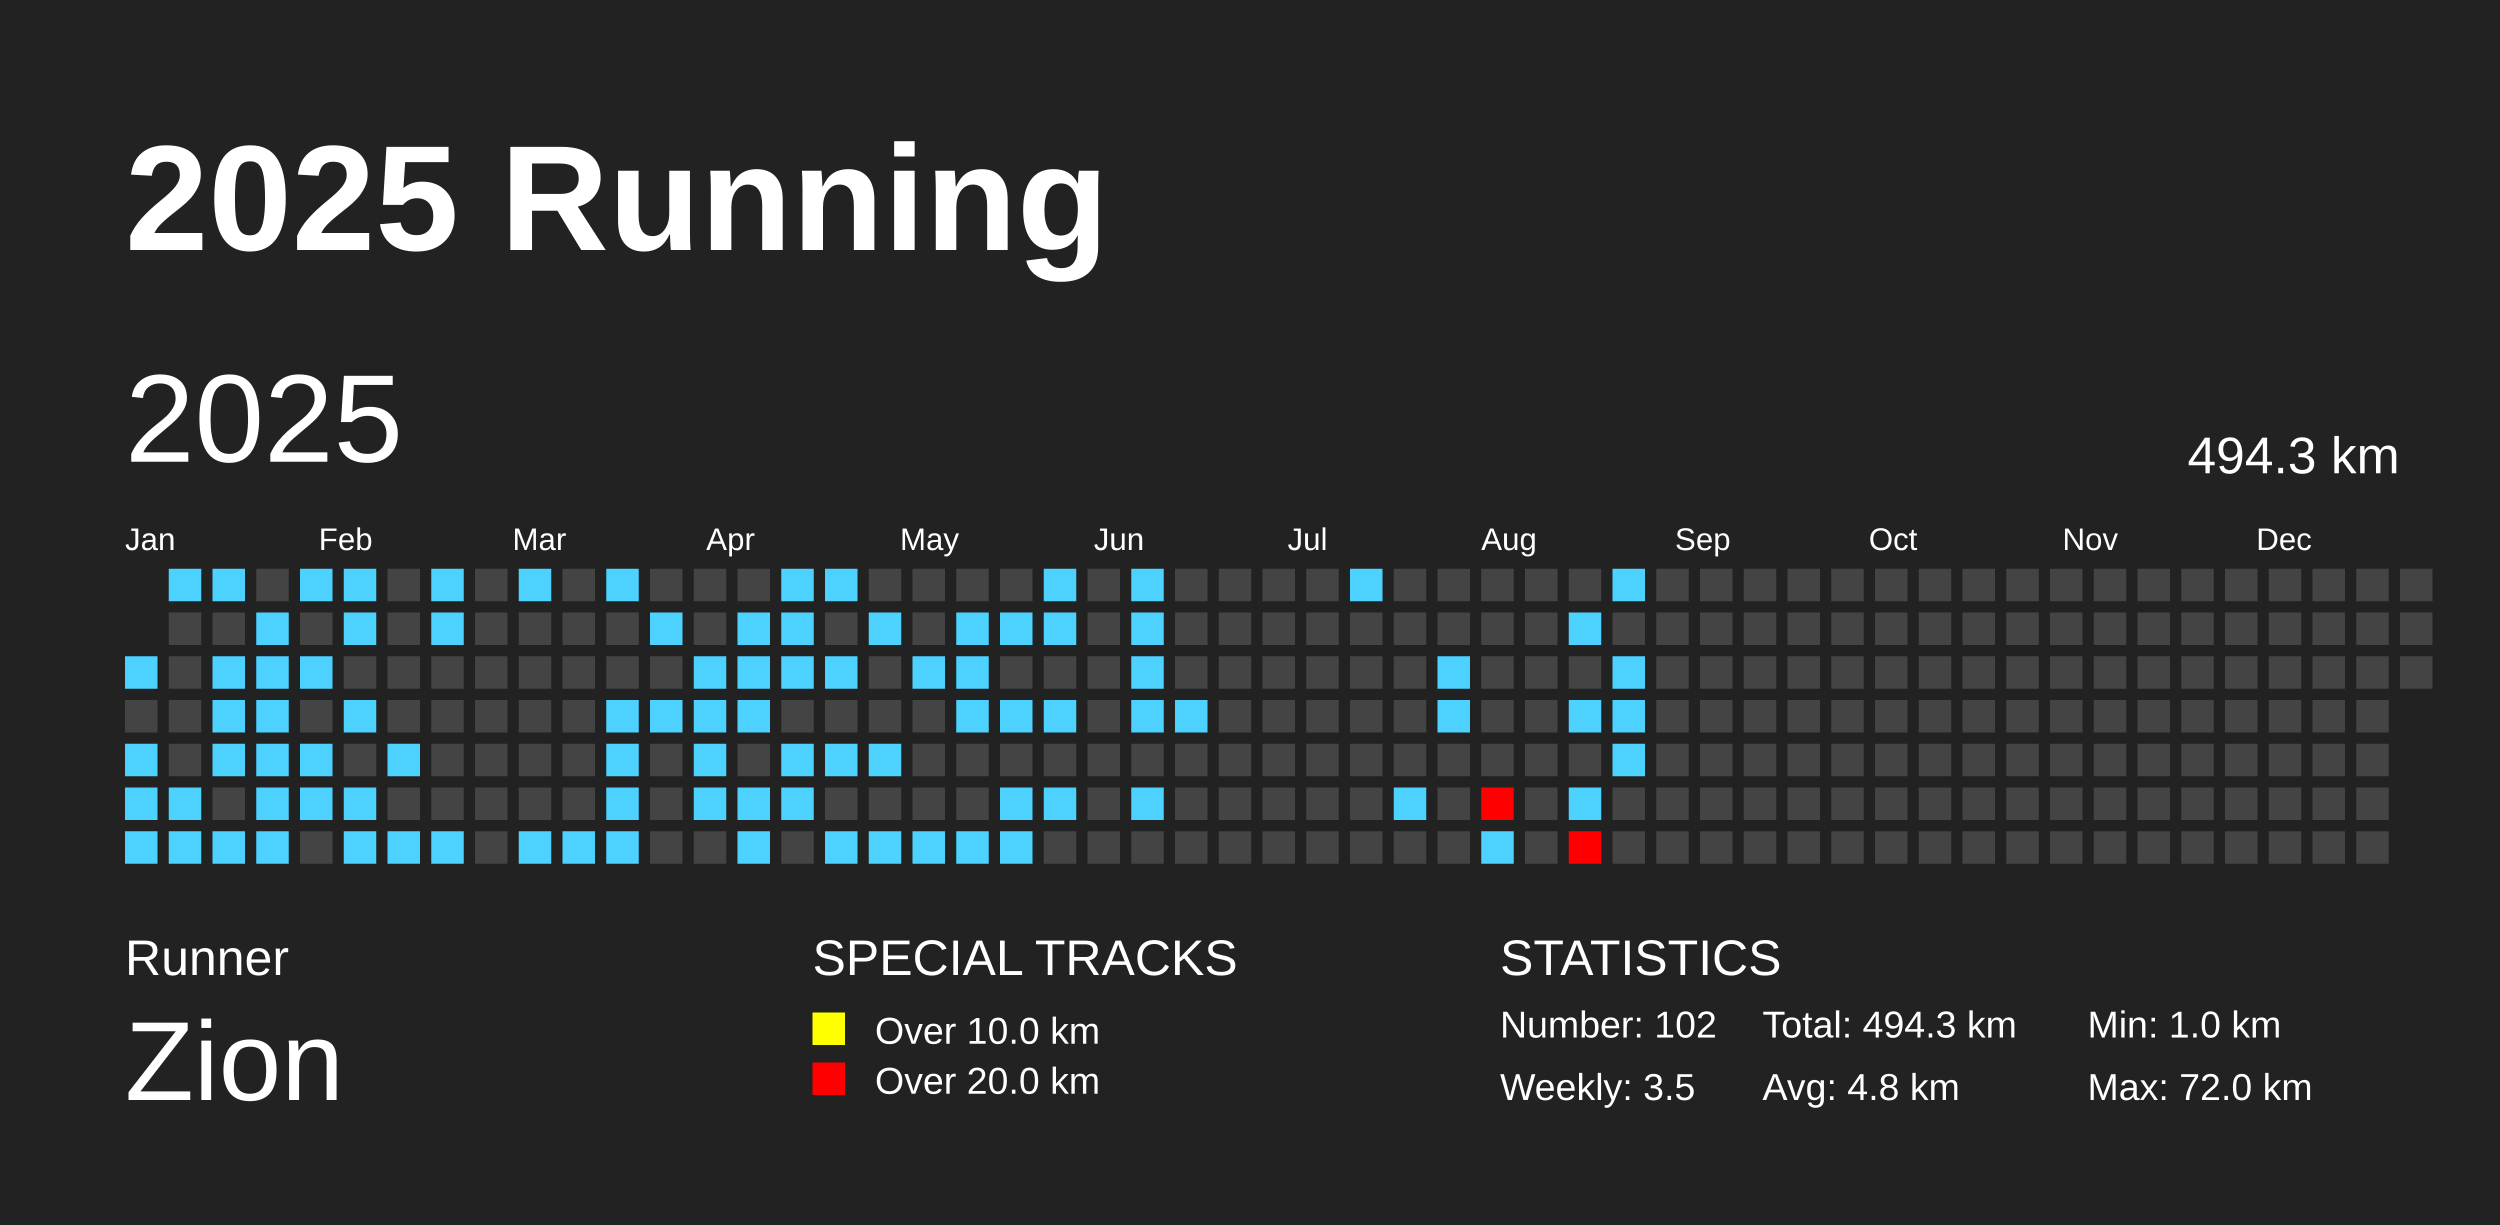
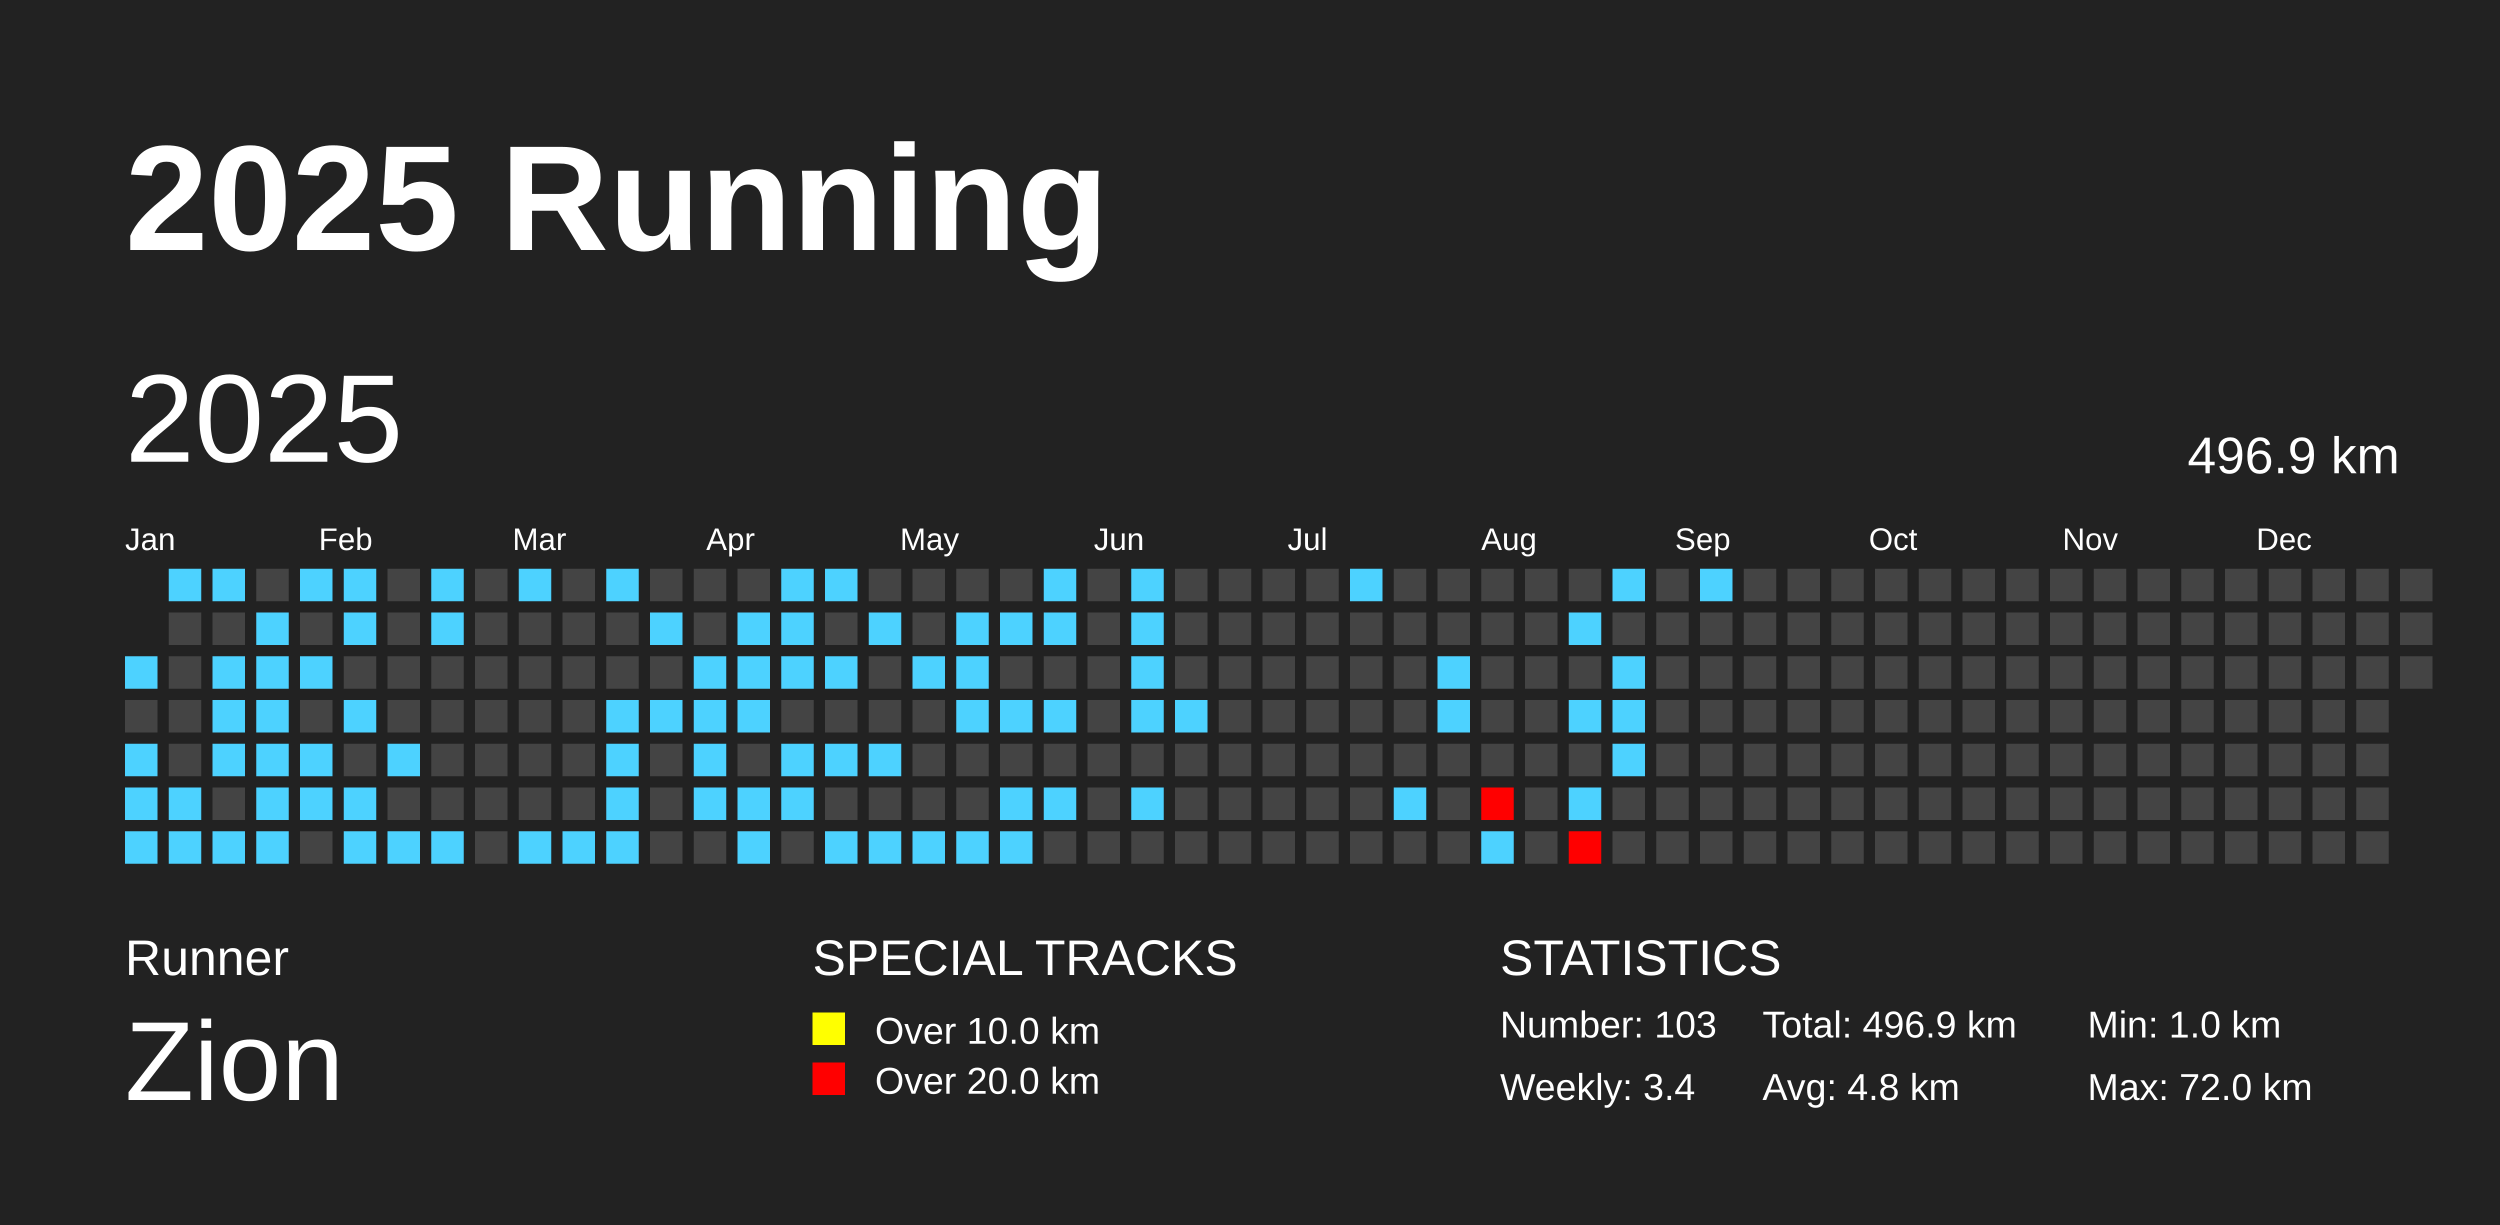
<svg xmlns="http://www.w3.org/2000/svg" baseProfile="full" height="98mm" version="1.1" viewBox="0,0,200,98" width="200mm">
  <defs />
  <rect fill="#222222" height="98" width="200" x="0" y="0" />
  <text fill="#FFFFFF" style="font-size:12px; font-family:Arial; font-weight:bold;" x="10" y="20">2025 Running</text>
  <text fill="#FFFFFF" style="font-size:4px; font-family:Arial" x="10" y="78">Runner</text>
  <text fill="#FFFFFF" style="font-size:9px; font-family:Arial" x="10" y="88">Zion</text>
  <text fill="#FFFFFF" style="font-size:4px; font-family:Arial" x="65" y="78">SPECIAL TRACKS</text>
  <rect fill="yellow" height="2.6" width="2.6" x="65" y="81" />
  <text fill="#FFFFFF" style="font-size:3px; font-family:Arial" x="70" y="83.5">Over 10.0 km</text>
  <rect fill="red" height="2.6" width="2.6" x="65" y="85" />
  <text fill="#FFFFFF" style="font-size:3px; font-family:Arial" x="70" y="87.5">Over 20.0 km</text>
  <text fill="#FFFFFF" style="font-size:4px; font-family:Arial" x="120" y="78">STATISTICS</text>
-   <text fill="#FFFFFF" style="font-size:3px; font-family:Arial" x="120" y="83">Number: 102</text>
-   <text fill="#FFFFFF" style="font-size:3px; font-family:Arial" x="120" y="88">Weekly: 3.5</text>
-   <text fill="#FFFFFF" style="font-size:3px; font-family:Arial" x="141" y="83">Total: 494.3 km</text>
+   <text fill="#FFFFFF" style="font-size:3px; font-family:Arial" x="120" y="83">Number: 103</text>
+   <text fill="#FFFFFF" style="font-size:3px; font-family:Arial" x="120" y="88">Weekly: 3.4</text>
+   <text fill="#FFFFFF" style="font-size:3px; font-family:Arial" x="141" y="83">Total: 496.9 km</text>
  <text fill="#FFFFFF" style="font-size:3px; font-family:Arial" x="141" y="88">Avg: 4.8 km</text>
  <text fill="#FFFFFF" style="font-size:3px; font-family:Arial" x="167" y="83">Min: 1.0 km</text>
  <text fill="#FFFFFF" style="font-size:3px; font-family:Arial" x="167" y="88">Max: 72.0 km</text>
  <text dominant-baseline="hanging" fill="#FFFFFF" style="font-size:10.0px; font-family:Arial;" x="10" y="30">2025</text>
-   <text dominant-baseline="hanging" fill="#FFFFFF" style="font-size:4.125px; font-family:Arial;" x="175" y="35">494.3 km</text>
+   <text dominant-baseline="hanging" fill="#FFFFFF" style="font-size:4.125px; font-family:Arial;" x="175" y="35">496.9 km</text>
  <text fill="#FFFFFF" style="font-size:2.5px; font-family:Arial" x="10.0" y="44">Jan</text>
  <text fill="#FFFFFF" style="font-size:2.5px; font-family:Arial" x="25.5" y="44">Feb</text>
  <text fill="#FFFFFF" style="font-size:2.5px; font-family:Arial" x="41.0" y="44">Mar</text>
  <text fill="#FFFFFF" style="font-size:2.5px; font-family:Arial" x="56.5" y="44">Apr</text>
  <text fill="#FFFFFF" style="font-size:2.5px; font-family:Arial" x="72.0" y="44">May</text>
  <text fill="#FFFFFF" style="font-size:2.5px; font-family:Arial" x="87.5" y="44">Jun</text>
  <text fill="#FFFFFF" style="font-size:2.5px; font-family:Arial" x="103.0" y="44">Jul</text>
  <text fill="#FFFFFF" style="font-size:2.5px; font-family:Arial" x="118.5" y="44">Aug</text>
  <text fill="#FFFFFF" style="font-size:2.5px; font-family:Arial" x="134.0" y="44">Sep</text>
  <text fill="#FFFFFF" style="font-size:2.5px; font-family:Arial" x="149.5" y="44">Oct</text>
  <text fill="#FFFFFF" style="font-size:2.5px; font-family:Arial" x="165.0" y="44">Nov</text>
  <text fill="#FFFFFF" style="font-size:2.5px; font-family:Arial" x="180.5" y="44">Dec</text>
  <rect fill="#4dd2ff" height="2.6" width="2.6" x="10.0" y="52.5" />
  <rect fill="#444444" height="2.6" width="2.6" x="10.0" y="56.0" />
  <rect fill="#4dd2ff" height="2.6" width="2.6" x="10.0" y="59.5" />
  <rect fill="#4dd2ff" height="2.6" width="2.6" x="10.0" y="63.0" />
  <rect fill="#4dd2ff" height="2.6" width="2.6" x="10.0" y="66.5" />
  <rect fill="#4dd2ff" height="2.6" width="2.6" x="13.5" y="45.5" />
  <rect fill="#444444" height="2.6" width="2.6" x="13.5" y="49.0" />
  <rect fill="#444444" height="2.6" width="2.6" x="13.5" y="52.5" />
  <rect fill="#444444" height="2.6" width="2.6" x="13.5" y="56.0" />
  <rect fill="#444444" height="2.6" width="2.6" x="13.5" y="59.5" />
  <rect fill="#4dd2ff" height="2.6" width="2.6" x="13.5" y="63.0" />
  <rect fill="#4dd2ff" height="2.6" width="2.6" x="13.5" y="66.5" />
  <rect fill="#4dd2ff" height="2.6" width="2.6" x="17.0" y="45.5" />
  <rect fill="#444444" height="2.6" width="2.6" x="17.0" y="49.0" />
  <rect fill="#4dd2ff" height="2.6" width="2.6" x="17.0" y="52.5" />
  <rect fill="#4dd2ff" height="2.6" width="2.6" x="17.0" y="56.0" />
  <rect fill="#4dd2ff" height="2.6" width="2.6" x="17.0" y="59.5" />
  <rect fill="#444444" height="2.6" width="2.6" x="17.0" y="63.0" />
  <rect fill="#4dd2ff" height="2.6" width="2.6" x="17.0" y="66.5" />
  <rect fill="#444444" height="2.6" width="2.6" x="20.5" y="45.5" />
  <rect fill="#4dd2ff" height="2.6" width="2.6" x="20.5" y="49.0" />
  <rect fill="#4dd2ff" height="2.6" width="2.6" x="20.5" y="52.5" />
  <rect fill="#4dd2ff" height="2.6" width="2.6" x="20.5" y="56.0" />
  <rect fill="#4dd2ff" height="2.6" width="2.6" x="20.5" y="59.5" />
  <rect fill="#4dd2ff" height="2.6" width="2.6" x="20.5" y="63.0" />
  <rect fill="#4dd2ff" height="2.6" width="2.6" x="20.5" y="66.5" />
  <rect fill="#4dd2ff" height="2.6" width="2.6" x="24.0" y="45.5" />
  <rect fill="#444444" height="2.6" width="2.6" x="24.0" y="49.0" />
  <rect fill="#4dd2ff" height="2.6" width="2.6" x="24.0" y="52.5" />
  <rect fill="#444444" height="2.6" width="2.6" x="24.0" y="56.0" />
  <rect fill="#4dd2ff" height="2.6" width="2.6" x="24.0" y="59.5" />
  <rect fill="#4dd2ff" height="2.6" width="2.6" x="24.0" y="63.0" />
  <rect fill="#444444" height="2.6" width="2.6" x="24.0" y="66.5" />
  <rect fill="#4dd2ff" height="2.6" width="2.6" x="27.5" y="45.5" />
  <rect fill="#4dd2ff" height="2.6" width="2.6" x="27.5" y="49.0" />
  <rect fill="#444444" height="2.6" width="2.6" x="27.5" y="52.5" />
  <rect fill="#4dd2ff" height="2.6" width="2.6" x="27.5" y="56.0" />
  <rect fill="#444444" height="2.6" width="2.6" x="27.5" y="59.5" />
  <rect fill="#4dd2ff" height="2.6" width="2.6" x="27.5" y="63.0" />
  <rect fill="#4dd2ff" height="2.6" width="2.6" x="27.5" y="66.5" />
  <rect fill="#444444" height="2.6" width="2.6" x="31.0" y="45.5" />
  <rect fill="#444444" height="2.6" width="2.6" x="31.0" y="49.0" />
  <rect fill="#444444" height="2.6" width="2.6" x="31.0" y="52.5" />
  <rect fill="#444444" height="2.6" width="2.6" x="31.0" y="56.0" />
  <rect fill="#4dd2ff" height="2.6" width="2.6" x="31.0" y="59.5" />
  <rect fill="#444444" height="2.6" width="2.6" x="31.0" y="63.0" />
  <rect fill="#4dd2ff" height="2.6" width="2.6" x="31.0" y="66.5" />
  <rect fill="#4dd2ff" height="2.6" width="2.6" x="34.5" y="45.5" />
  <rect fill="#4dd2ff" height="2.6" width="2.6" x="34.5" y="49.0" />
  <rect fill="#444444" height="2.6" width="2.6" x="34.5" y="52.5" />
  <rect fill="#444444" height="2.6" width="2.6" x="34.5" y="56.0" />
  <rect fill="#444444" height="2.6" width="2.6" x="34.5" y="59.5" />
  <rect fill="#444444" height="2.6" width="2.6" x="34.5" y="63.0" />
  <rect fill="#4dd2ff" height="2.6" width="2.6" x="34.5" y="66.5" />
  <rect fill="#444444" height="2.6" width="2.6" x="38.0" y="45.5" />
  <rect fill="#444444" height="2.6" width="2.6" x="38.0" y="49.0" />
  <rect fill="#444444" height="2.6" width="2.6" x="38.0" y="52.5" />
  <rect fill="#444444" height="2.6" width="2.6" x="38.0" y="56.0" />
  <rect fill="#444444" height="2.6" width="2.6" x="38.0" y="59.5" />
  <rect fill="#444444" height="2.6" width="2.6" x="38.0" y="63.0" />
  <rect fill="#444444" height="2.6" width="2.6" x="38.0" y="66.5" />
  <rect fill="#4dd2ff" height="2.6" width="2.6" x="41.5" y="45.5" />
  <rect fill="#444444" height="2.6" width="2.6" x="41.5" y="49.0" />
  <rect fill="#444444" height="2.6" width="2.6" x="41.5" y="52.5" />
  <rect fill="#444444" height="2.6" width="2.6" x="41.5" y="56.0" />
  <rect fill="#444444" height="2.6" width="2.6" x="41.5" y="59.5" />
  <rect fill="#444444" height="2.6" width="2.6" x="41.5" y="63.0" />
  <rect fill="#4dd2ff" height="2.6" width="2.6" x="41.5" y="66.5" />
  <rect fill="#444444" height="2.6" width="2.6" x="45.0" y="45.5" />
  <rect fill="#444444" height="2.6" width="2.6" x="45.0" y="49.0" />
  <rect fill="#444444" height="2.6" width="2.6" x="45.0" y="52.5" />
  <rect fill="#444444" height="2.6" width="2.6" x="45.0" y="56.0" />
  <rect fill="#444444" height="2.6" width="2.6" x="45.0" y="59.5" />
  <rect fill="#444444" height="2.6" width="2.6" x="45.0" y="63.0" />
  <rect fill="#4dd2ff" height="2.6" width="2.6" x="45.0" y="66.5" />
  <rect fill="#4dd2ff" height="2.6" width="2.6" x="48.5" y="45.5" />
  <rect fill="#444444" height="2.6" width="2.6" x="48.5" y="49.0" />
  <rect fill="#444444" height="2.6" width="2.6" x="48.5" y="52.5" />
  <rect fill="#4dd2ff" height="2.6" width="2.6" x="48.5" y="56.0" />
  <rect fill="#4dd2ff" height="2.6" width="2.6" x="48.5" y="59.5" />
  <rect fill="#4dd2ff" height="2.6" width="2.6" x="48.5" y="63.0" />
  <rect fill="#4dd2ff" height="2.6" width="2.6" x="48.5" y="66.5" />
  <rect fill="#444444" height="2.6" width="2.6" x="52.0" y="45.5" />
  <rect fill="#4dd2ff" height="2.6" width="2.6" x="52.0" y="49.0" />
  <rect fill="#444444" height="2.6" width="2.6" x="52.0" y="52.5" />
  <rect fill="#4dd2ff" height="2.6" width="2.6" x="52.0" y="56.0" />
  <rect fill="#444444" height="2.6" width="2.6" x="52.0" y="59.5" />
  <rect fill="#444444" height="2.6" width="2.6" x="52.0" y="63.0" />
  <rect fill="#444444" height="2.6" width="2.6" x="52.0" y="66.5" />
  <rect fill="#444444" height="2.6" width="2.6" x="55.5" y="45.5" />
  <rect fill="#444444" height="2.6" width="2.6" x="55.5" y="49.0" />
  <rect fill="#4dd2ff" height="2.6" width="2.6" x="55.5" y="52.5" />
  <rect fill="#4dd2ff" height="2.6" width="2.6" x="55.5" y="56.0" />
  <rect fill="#4dd2ff" height="2.6" width="2.6" x="55.5" y="59.5" />
  <rect fill="#4dd2ff" height="2.6" width="2.6" x="55.5" y="63.0" />
  <rect fill="#444444" height="2.6" width="2.6" x="55.5" y="66.5" />
  <rect fill="#444444" height="2.6" width="2.6" x="59.0" y="45.5" />
  <rect fill="#4dd2ff" height="2.6" width="2.6" x="59.0" y="49.0" />
  <rect fill="#4dd2ff" height="2.6" width="2.6" x="59.0" y="52.5" />
  <rect fill="#4dd2ff" height="2.6" width="2.6" x="59.0" y="56.0" />
  <rect fill="#444444" height="2.6" width="2.6" x="59.0" y="59.5" />
  <rect fill="#4dd2ff" height="2.6" width="2.6" x="59.0" y="63.0" />
  <rect fill="#4dd2ff" height="2.6" width="2.6" x="59.0" y="66.5" />
  <rect fill="#4dd2ff" height="2.6" width="2.6" x="62.5" y="45.5" />
  <rect fill="#4dd2ff" height="2.6" width="2.6" x="62.5" y="49.0" />
  <rect fill="#4dd2ff" height="2.6" width="2.6" x="62.5" y="52.5" />
  <rect fill="#444444" height="2.6" width="2.6" x="62.5" y="56.0" />
  <rect fill="#4dd2ff" height="2.6" width="2.6" x="62.5" y="59.5" />
  <rect fill="#4dd2ff" height="2.6" width="2.6" x="62.5" y="63.0" />
  <rect fill="#444444" height="2.6" width="2.6" x="62.5" y="66.5" />
  <rect fill="#4dd2ff" height="2.6" width="2.6" x="66.0" y="45.5" />
  <rect fill="#444444" height="2.6" width="2.6" x="66.0" y="49.0" />
  <rect fill="#4dd2ff" height="2.6" width="2.6" x="66.0" y="52.5" />
  <rect fill="#444444" height="2.6" width="2.6" x="66.0" y="56.0" />
  <rect fill="#4dd2ff" height="2.6" width="2.6" x="66.0" y="59.5" />
  <rect fill="#444444" height="2.6" width="2.6" x="66.0" y="63.0" />
  <rect fill="#4dd2ff" height="2.6" width="2.6" x="66.0" y="66.5" />
  <rect fill="#444444" height="2.6" width="2.6" x="69.5" y="45.5" />
  <rect fill="#4dd2ff" height="2.6" width="2.6" x="69.5" y="49.0" />
  <rect fill="#444444" height="2.6" width="2.6" x="69.5" y="52.5" />
  <rect fill="#444444" height="2.6" width="2.6" x="69.5" y="56.0" />
  <rect fill="#4dd2ff" height="2.6" width="2.6" x="69.5" y="59.5" />
  <rect fill="#444444" height="2.6" width="2.6" x="69.5" y="63.0" />
  <rect fill="#4dd2ff" height="2.6" width="2.6" x="69.5" y="66.5" />
  <rect fill="#444444" height="2.6" width="2.6" x="73.0" y="45.5" />
  <rect fill="#444444" height="2.6" width="2.6" x="73.0" y="49.0" />
  <rect fill="#4dd2ff" height="2.6" width="2.6" x="73.0" y="52.5" />
  <rect fill="#444444" height="2.6" width="2.6" x="73.0" y="56.0" />
  <rect fill="#444444" height="2.6" width="2.6" x="73.0" y="59.5" />
  <rect fill="#444444" height="2.6" width="2.6" x="73.0" y="63.0" />
  <rect fill="#4dd2ff" height="2.6" width="2.6" x="73.0" y="66.5" />
  <rect fill="#444444" height="2.6" width="2.6" x="76.5" y="45.5" />
  <rect fill="#4dd2ff" height="2.6" width="2.6" x="76.5" y="49.0" />
  <rect fill="#4dd2ff" height="2.6" width="2.6" x="76.5" y="52.5" />
  <rect fill="#4dd2ff" height="2.6" width="2.6" x="76.5" y="56.0" />
  <rect fill="#444444" height="2.6" width="2.6" x="76.5" y="59.5" />
  <rect fill="#444444" height="2.6" width="2.6" x="76.5" y="63.0" />
  <rect fill="#4dd2ff" height="2.6" width="2.6" x="76.5" y="66.5" />
  <rect fill="#444444" height="2.6" width="2.6" x="80.0" y="45.5" />
  <rect fill="#4dd2ff" height="2.6" width="2.6" x="80.0" y="49.0" />
  <rect fill="#444444" height="2.6" width="2.6" x="80.0" y="52.5" />
  <rect fill="#4dd2ff" height="2.6" width="2.6" x="80.0" y="56.0" />
  <rect fill="#444444" height="2.6" width="2.6" x="80.0" y="59.5" />
  <rect fill="#4dd2ff" height="2.6" width="2.6" x="80.0" y="63.0" />
  <rect fill="#4dd2ff" height="2.6" width="2.6" x="80.0" y="66.5" />
  <rect fill="#4dd2ff" height="2.6" width="2.6" x="83.5" y="45.5" />
  <rect fill="#4dd2ff" height="2.6" width="2.6" x="83.5" y="49.0" />
  <rect fill="#444444" height="2.6" width="2.6" x="83.5" y="52.5" />
  <rect fill="#4dd2ff" height="2.6" width="2.6" x="83.5" y="56.0" />
  <rect fill="#444444" height="2.6" width="2.6" x="83.5" y="59.5" />
  <rect fill="#4dd2ff" height="2.6" width="2.6" x="83.5" y="63.0" />
  <rect fill="#444444" height="2.6" width="2.6" x="83.5" y="66.5" />
  <rect fill="#444444" height="2.6" width="2.6" x="87.0" y="45.5" />
  <rect fill="#444444" height="2.6" width="2.6" x="87.0" y="49.0" />
  <rect fill="#444444" height="2.6" width="2.6" x="87.0" y="52.5" />
  <rect fill="#444444" height="2.6" width="2.6" x="87.0" y="56.0" />
  <rect fill="#444444" height="2.6" width="2.6" x="87.0" y="59.5" />
  <rect fill="#444444" height="2.6" width="2.6" x="87.0" y="63.0" />
  <rect fill="#444444" height="2.6" width="2.6" x="87.0" y="66.5" />
  <rect fill="#4dd2ff" height="2.6" width="2.6" x="90.5" y="45.5" />
  <rect fill="#4dd2ff" height="2.6" width="2.6" x="90.5" y="49.0" />
  <rect fill="#4dd2ff" height="2.6" width="2.6" x="90.5" y="52.5" />
  <rect fill="#4dd2ff" height="2.6" width="2.6" x="90.5" y="56.0" />
  <rect fill="#444444" height="2.6" width="2.6" x="90.5" y="59.5" />
  <rect fill="#4dd2ff" height="2.6" width="2.6" x="90.5" y="63.0" />
  <rect fill="#444444" height="2.6" width="2.6" x="90.5" y="66.5" />
  <rect fill="#444444" height="2.6" width="2.6" x="94.0" y="45.5" />
  <rect fill="#444444" height="2.6" width="2.6" x="94.0" y="49.0" />
  <rect fill="#444444" height="2.6" width="2.6" x="94.0" y="52.5" />
  <rect fill="#4dd2ff" height="2.6" width="2.6" x="94.0" y="56.0" />
  <rect fill="#444444" height="2.6" width="2.6" x="94.0" y="59.5" />
  <rect fill="#444444" height="2.6" width="2.6" x="94.0" y="63.0" />
  <rect fill="#444444" height="2.6" width="2.6" x="94.0" y="66.5" />
  <rect fill="#444444" height="2.6" width="2.6" x="97.5" y="45.5" />
  <rect fill="#444444" height="2.6" width="2.6" x="97.5" y="49.0" />
  <rect fill="#444444" height="2.6" width="2.6" x="97.5" y="52.5" />
  <rect fill="#444444" height="2.6" width="2.6" x="97.5" y="56.0" />
  <rect fill="#444444" height="2.6" width="2.6" x="97.5" y="59.5" />
  <rect fill="#444444" height="2.6" width="2.6" x="97.5" y="63.0" />
  <rect fill="#444444" height="2.6" width="2.6" x="97.5" y="66.5" />
  <rect fill="#444444" height="2.6" width="2.6" x="101.0" y="45.5" />
  <rect fill="#444444" height="2.6" width="2.6" x="101.0" y="49.0" />
  <rect fill="#444444" height="2.6" width="2.6" x="101.0" y="52.5" />
  <rect fill="#444444" height="2.6" width="2.6" x="101.0" y="56.0" />
  <rect fill="#444444" height="2.6" width="2.6" x="101.0" y="59.5" />
  <rect fill="#444444" height="2.6" width="2.6" x="101.0" y="63.0" />
  <rect fill="#444444" height="2.6" width="2.6" x="101.0" y="66.5" />
  <rect fill="#444444" height="2.6" width="2.6" x="104.5" y="45.5" />
  <rect fill="#444444" height="2.6" width="2.6" x="104.5" y="49.0" />
  <rect fill="#444444" height="2.6" width="2.6" x="104.5" y="52.5" />
  <rect fill="#444444" height="2.6" width="2.6" x="104.5" y="56.0" />
  <rect fill="#444444" height="2.6" width="2.6" x="104.5" y="59.5" />
  <rect fill="#444444" height="2.6" width="2.6" x="104.5" y="63.0" />
  <rect fill="#444444" height="2.6" width="2.6" x="104.5" y="66.5" />
  <rect fill="#4dd2ff" height="2.6" width="2.6" x="108.0" y="45.5" />
  <rect fill="#444444" height="2.6" width="2.6" x="108.0" y="49.0" />
  <rect fill="#444444" height="2.6" width="2.6" x="108.0" y="52.5" />
  <rect fill="#444444" height="2.6" width="2.6" x="108.0" y="56.0" />
  <rect fill="#444444" height="2.6" width="2.6" x="108.0" y="59.5" />
  <rect fill="#444444" height="2.6" width="2.6" x="108.0" y="63.0" />
  <rect fill="#444444" height="2.6" width="2.6" x="108.0" y="66.5" />
  <rect fill="#444444" height="2.6" width="2.6" x="111.5" y="45.5" />
  <rect fill="#444444" height="2.6" width="2.6" x="111.5" y="49.0" />
  <rect fill="#444444" height="2.6" width="2.6" x="111.5" y="52.5" />
  <rect fill="#444444" height="2.6" width="2.6" x="111.5" y="56.0" />
  <rect fill="#444444" height="2.6" width="2.6" x="111.5" y="59.5" />
  <rect fill="#4dd2ff" height="2.6" width="2.6" x="111.5" y="63.0" />
  <rect fill="#444444" height="2.6" width="2.6" x="111.5" y="66.5" />
  <rect fill="#444444" height="2.6" width="2.6" x="115.0" y="45.5" />
  <rect fill="#444444" height="2.6" width="2.6" x="115.0" y="49.0" />
  <rect fill="#4dd2ff" height="2.6" width="2.6" x="115.0" y="52.5" />
  <rect fill="#4dd2ff" height="2.6" width="2.6" x="115.0" y="56.0" />
  <rect fill="#444444" height="2.6" width="2.6" x="115.0" y="59.5" />
  <rect fill="#444444" height="2.6" width="2.6" x="115.0" y="63.0" />
  <rect fill="#444444" height="2.6" width="2.6" x="115.0" y="66.5" />
  <rect fill="#444444" height="2.6" width="2.6" x="118.5" y="45.5" />
  <rect fill="#444444" height="2.6" width="2.6" x="118.5" y="49.0" />
  <rect fill="#444444" height="2.6" width="2.6" x="118.5" y="52.5" />
  <rect fill="#444444" height="2.6" width="2.6" x="118.5" y="56.0" />
  <rect fill="#444444" height="2.6" width="2.6" x="118.5" y="59.5" />
  <rect fill="red" height="2.6" width="2.6" x="118.5" y="63.0" />
  <rect fill="#4dd2ff" height="2.6" width="2.6" x="118.5" y="66.5" />
  <rect fill="#444444" height="2.6" width="2.6" x="122.0" y="45.5" />
  <rect fill="#444444" height="2.6" width="2.6" x="122.0" y="49.0" />
  <rect fill="#444444" height="2.6" width="2.6" x="122.0" y="52.5" />
  <rect fill="#444444" height="2.6" width="2.6" x="122.0" y="56.0" />
  <rect fill="#444444" height="2.6" width="2.6" x="122.0" y="59.5" />
  <rect fill="#444444" height="2.6" width="2.6" x="122.0" y="63.0" />
  <rect fill="#444444" height="2.6" width="2.6" x="122.0" y="66.5" />
  <rect fill="#444444" height="2.6" width="2.6" x="125.5" y="45.5" />
  <rect fill="#4dd2ff" height="2.6" width="2.6" x="125.5" y="49.0" />
  <rect fill="#444444" height="2.6" width="2.6" x="125.5" y="52.5" />
  <rect fill="#4dd2ff" height="2.6" width="2.6" x="125.5" y="56.0" />
  <rect fill="#444444" height="2.6" width="2.6" x="125.5" y="59.5" />
  <rect fill="#4dd2ff" height="2.6" width="2.6" x="125.5" y="63.0" />
  <rect fill="red" height="2.6" width="2.6" x="125.5" y="66.5" />
  <rect fill="#4dd2ff" height="2.6" width="2.6" x="129.0" y="45.5" />
  <rect fill="#444444" height="2.6" width="2.6" x="129.0" y="49.0" />
  <rect fill="#4dd2ff" height="2.6" width="2.6" x="129.0" y="52.5" />
  <rect fill="#4dd2ff" height="2.6" width="2.6" x="129.0" y="56.0" />
  <rect fill="#4dd2ff" height="2.6" width="2.6" x="129.0" y="59.5" />
  <rect fill="#444444" height="2.6" width="2.6" x="129.0" y="63.0" />
  <rect fill="#444444" height="2.6" width="2.6" x="129.0" y="66.5" />
  <rect fill="#444444" height="2.6" width="2.6" x="132.5" y="45.5" />
  <rect fill="#444444" height="2.6" width="2.6" x="132.5" y="49.0" />
  <rect fill="#444444" height="2.6" width="2.6" x="132.5" y="52.5" />
  <rect fill="#444444" height="2.6" width="2.6" x="132.5" y="56.0" />
  <rect fill="#444444" height="2.6" width="2.6" x="132.5" y="59.5" />
  <rect fill="#444444" height="2.6" width="2.6" x="132.5" y="63.0" />
  <rect fill="#444444" height="2.6" width="2.6" x="132.5" y="66.5" />
-   <rect fill="#444444" height="2.6" width="2.6" x="136.0" y="45.5" />
+   <rect fill="#4dd2ff" height="2.6" width="2.6" x="136.0" y="45.5" />
  <rect fill="#444444" height="2.6" width="2.6" x="136.0" y="49.0" />
  <rect fill="#444444" height="2.6" width="2.6" x="136.0" y="52.5" />
  <rect fill="#444444" height="2.6" width="2.6" x="136.0" y="56.0" />
  <rect fill="#444444" height="2.6" width="2.6" x="136.0" y="59.5" />
  <rect fill="#444444" height="2.6" width="2.6" x="136.0" y="63.0" />
  <rect fill="#444444" height="2.6" width="2.6" x="136.0" y="66.5" />
  <rect fill="#444444" height="2.6" width="2.6" x="139.5" y="45.5" />
  <rect fill="#444444" height="2.6" width="2.6" x="139.5" y="49.0" />
  <rect fill="#444444" height="2.6" width="2.6" x="139.5" y="52.5" />
  <rect fill="#444444" height="2.6" width="2.6" x="139.5" y="56.0" />
  <rect fill="#444444" height="2.6" width="2.6" x="139.5" y="59.5" />
  <rect fill="#444444" height="2.6" width="2.6" x="139.5" y="63.0" />
  <rect fill="#444444" height="2.6" width="2.6" x="139.5" y="66.5" />
  <rect fill="#444444" height="2.6" width="2.6" x="143.0" y="45.5" />
  <rect fill="#444444" height="2.6" width="2.6" x="143.0" y="49.0" />
  <rect fill="#444444" height="2.6" width="2.6" x="143.0" y="52.5" />
  <rect fill="#444444" height="2.6" width="2.6" x="143.0" y="56.0" />
  <rect fill="#444444" height="2.6" width="2.6" x="143.0" y="59.5" />
  <rect fill="#444444" height="2.6" width="2.6" x="143.0" y="63.0" />
  <rect fill="#444444" height="2.6" width="2.6" x="143.0" y="66.5" />
  <rect fill="#444444" height="2.6" width="2.6" x="146.5" y="45.5" />
  <rect fill="#444444" height="2.6" width="2.6" x="146.5" y="49.0" />
  <rect fill="#444444" height="2.6" width="2.6" x="146.5" y="52.5" />
  <rect fill="#444444" height="2.6" width="2.6" x="146.5" y="56.0" />
  <rect fill="#444444" height="2.6" width="2.6" x="146.5" y="59.5" />
  <rect fill="#444444" height="2.6" width="2.6" x="146.5" y="63.0" />
  <rect fill="#444444" height="2.6" width="2.6" x="146.5" y="66.5" />
  <rect fill="#444444" height="2.6" width="2.6" x="150.0" y="45.5" />
  <rect fill="#444444" height="2.6" width="2.6" x="150.0" y="49.0" />
  <rect fill="#444444" height="2.6" width="2.6" x="150.0" y="52.5" />
  <rect fill="#444444" height="2.6" width="2.6" x="150.0" y="56.0" />
  <rect fill="#444444" height="2.6" width="2.6" x="150.0" y="59.5" />
  <rect fill="#444444" height="2.6" width="2.6" x="150.0" y="63.0" />
  <rect fill="#444444" height="2.6" width="2.6" x="150.0" y="66.5" />
  <rect fill="#444444" height="2.6" width="2.6" x="153.5" y="45.5" />
  <rect fill="#444444" height="2.6" width="2.6" x="153.5" y="49.0" />
  <rect fill="#444444" height="2.6" width="2.6" x="153.5" y="52.5" />
  <rect fill="#444444" height="2.6" width="2.6" x="153.5" y="56.0" />
  <rect fill="#444444" height="2.6" width="2.6" x="153.5" y="59.5" />
  <rect fill="#444444" height="2.6" width="2.6" x="153.5" y="63.0" />
  <rect fill="#444444" height="2.6" width="2.6" x="153.5" y="66.5" />
  <rect fill="#444444" height="2.6" width="2.6" x="157.0" y="45.5" />
  <rect fill="#444444" height="2.6" width="2.6" x="157.0" y="49.0" />
  <rect fill="#444444" height="2.6" width="2.6" x="157.0" y="52.5" />
  <rect fill="#444444" height="2.6" width="2.6" x="157.0" y="56.0" />
  <rect fill="#444444" height="2.6" width="2.6" x="157.0" y="59.5" />
  <rect fill="#444444" height="2.6" width="2.6" x="157.0" y="63.0" />
  <rect fill="#444444" height="2.6" width="2.6" x="157.0" y="66.5" />
  <rect fill="#444444" height="2.6" width="2.6" x="160.5" y="45.5" />
  <rect fill="#444444" height="2.6" width="2.6" x="160.5" y="49.0" />
  <rect fill="#444444" height="2.6" width="2.6" x="160.5" y="52.5" />
  <rect fill="#444444" height="2.6" width="2.6" x="160.5" y="56.0" />
  <rect fill="#444444" height="2.6" width="2.6" x="160.5" y="59.5" />
  <rect fill="#444444" height="2.6" width="2.6" x="160.5" y="63.0" />
  <rect fill="#444444" height="2.6" width="2.6" x="160.5" y="66.5" />
  <rect fill="#444444" height="2.6" width="2.6" x="164.0" y="45.5" />
  <rect fill="#444444" height="2.6" width="2.6" x="164.0" y="49.0" />
  <rect fill="#444444" height="2.6" width="2.6" x="164.0" y="52.5" />
  <rect fill="#444444" height="2.6" width="2.6" x="164.0" y="56.0" />
  <rect fill="#444444" height="2.6" width="2.6" x="164.0" y="59.5" />
  <rect fill="#444444" height="2.6" width="2.6" x="164.0" y="63.0" />
  <rect fill="#444444" height="2.6" width="2.6" x="164.0" y="66.5" />
  <rect fill="#444444" height="2.6" width="2.6" x="167.5" y="45.5" />
  <rect fill="#444444" height="2.6" width="2.6" x="167.5" y="49.0" />
  <rect fill="#444444" height="2.6" width="2.6" x="167.5" y="52.5" />
  <rect fill="#444444" height="2.6" width="2.6" x="167.5" y="56.0" />
  <rect fill="#444444" height="2.6" width="2.6" x="167.5" y="59.5" />
  <rect fill="#444444" height="2.6" width="2.6" x="167.5" y="63.0" />
  <rect fill="#444444" height="2.6" width="2.6" x="167.5" y="66.5" />
  <rect fill="#444444" height="2.6" width="2.6" x="171.0" y="45.5" />
  <rect fill="#444444" height="2.6" width="2.6" x="171.0" y="49.0" />
  <rect fill="#444444" height="2.6" width="2.6" x="171.0" y="52.5" />
  <rect fill="#444444" height="2.6" width="2.6" x="171.0" y="56.0" />
  <rect fill="#444444" height="2.6" width="2.6" x="171.0" y="59.5" />
  <rect fill="#444444" height="2.6" width="2.6" x="171.0" y="63.0" />
  <rect fill="#444444" height="2.6" width="2.6" x="171.0" y="66.5" />
  <rect fill="#444444" height="2.6" width="2.6" x="174.5" y="45.5" />
  <rect fill="#444444" height="2.6" width="2.6" x="174.5" y="49.0" />
  <rect fill="#444444" height="2.6" width="2.6" x="174.5" y="52.5" />
  <rect fill="#444444" height="2.6" width="2.6" x="174.5" y="56.0" />
  <rect fill="#444444" height="2.6" width="2.6" x="174.5" y="59.5" />
  <rect fill="#444444" height="2.6" width="2.6" x="174.5" y="63.0" />
  <rect fill="#444444" height="2.6" width="2.6" x="174.5" y="66.5" />
  <rect fill="#444444" height="2.6" width="2.6" x="178.0" y="45.5" />
  <rect fill="#444444" height="2.6" width="2.6" x="178.0" y="49.0" />
  <rect fill="#444444" height="2.6" width="2.6" x="178.0" y="52.5" />
  <rect fill="#444444" height="2.6" width="2.6" x="178.0" y="56.0" />
  <rect fill="#444444" height="2.6" width="2.6" x="178.0" y="59.5" />
  <rect fill="#444444" height="2.6" width="2.6" x="178.0" y="63.0" />
  <rect fill="#444444" height="2.6" width="2.6" x="178.0" y="66.5" />
  <rect fill="#444444" height="2.6" width="2.6" x="181.5" y="45.5" />
  <rect fill="#444444" height="2.6" width="2.6" x="181.5" y="49.0" />
  <rect fill="#444444" height="2.6" width="2.6" x="181.5" y="52.5" />
  <rect fill="#444444" height="2.6" width="2.6" x="181.5" y="56.0" />
  <rect fill="#444444" height="2.6" width="2.6" x="181.5" y="59.5" />
  <rect fill="#444444" height="2.6" width="2.6" x="181.5" y="63.0" />
  <rect fill="#444444" height="2.6" width="2.6" x="181.5" y="66.5" />
  <rect fill="#444444" height="2.6" width="2.6" x="185.0" y="45.5" />
  <rect fill="#444444" height="2.6" width="2.6" x="185.0" y="49.0" />
  <rect fill="#444444" height="2.6" width="2.6" x="185.0" y="52.5" />
  <rect fill="#444444" height="2.6" width="2.6" x="185.0" y="56.0" />
  <rect fill="#444444" height="2.6" width="2.6" x="185.0" y="59.5" />
  <rect fill="#444444" height="2.6" width="2.6" x="185.0" y="63.0" />
  <rect fill="#444444" height="2.6" width="2.6" x="185.0" y="66.5" />
  <rect fill="#444444" height="2.6" width="2.6" x="188.5" y="45.5" />
  <rect fill="#444444" height="2.6" width="2.6" x="188.5" y="49.0" />
  <rect fill="#444444" height="2.6" width="2.6" x="188.5" y="52.5" />
  <rect fill="#444444" height="2.6" width="2.6" x="188.5" y="56.0" />
  <rect fill="#444444" height="2.6" width="2.6" x="188.5" y="59.5" />
  <rect fill="#444444" height="2.6" width="2.6" x="188.5" y="63.0" />
  <rect fill="#444444" height="2.6" width="2.6" x="188.5" y="66.5" />
  <rect fill="#444444" height="2.6" width="2.6" x="192.0" y="45.5" />
  <rect fill="#444444" height="2.6" width="2.6" x="192.0" y="49.0" />
  <rect fill="#444444" height="2.6" width="2.6" x="192.0" y="52.5" />
</svg>
